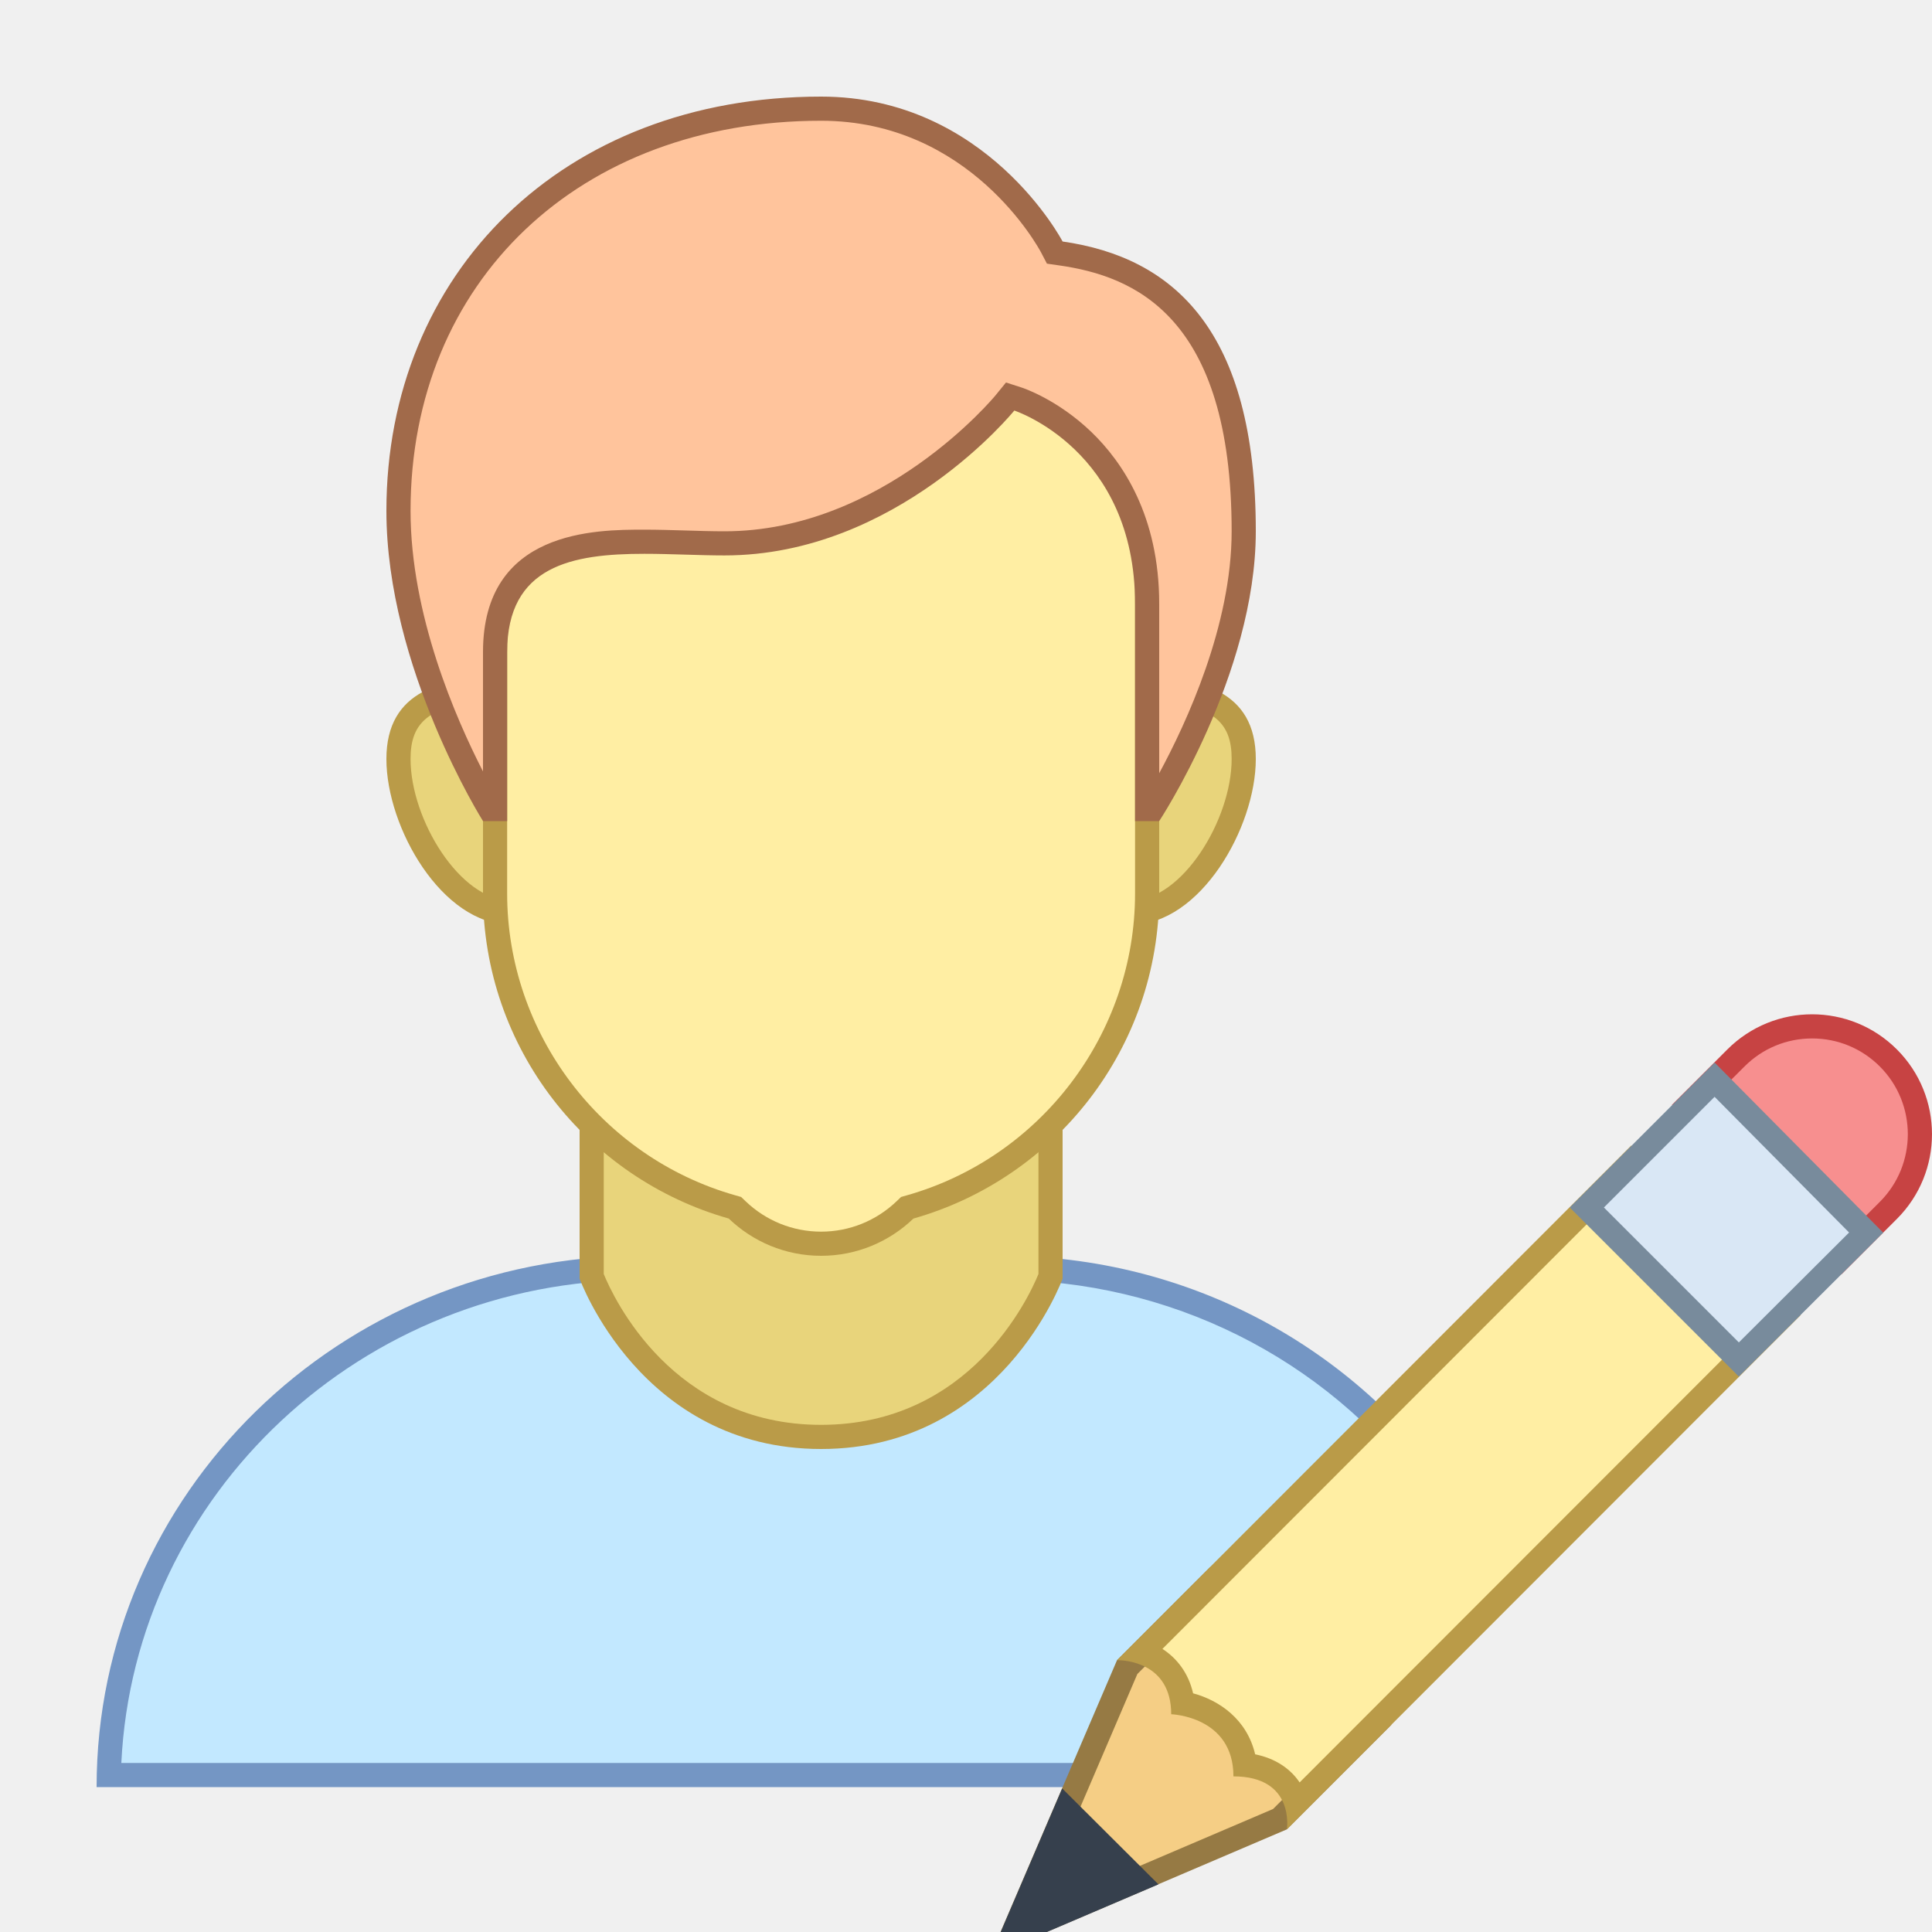
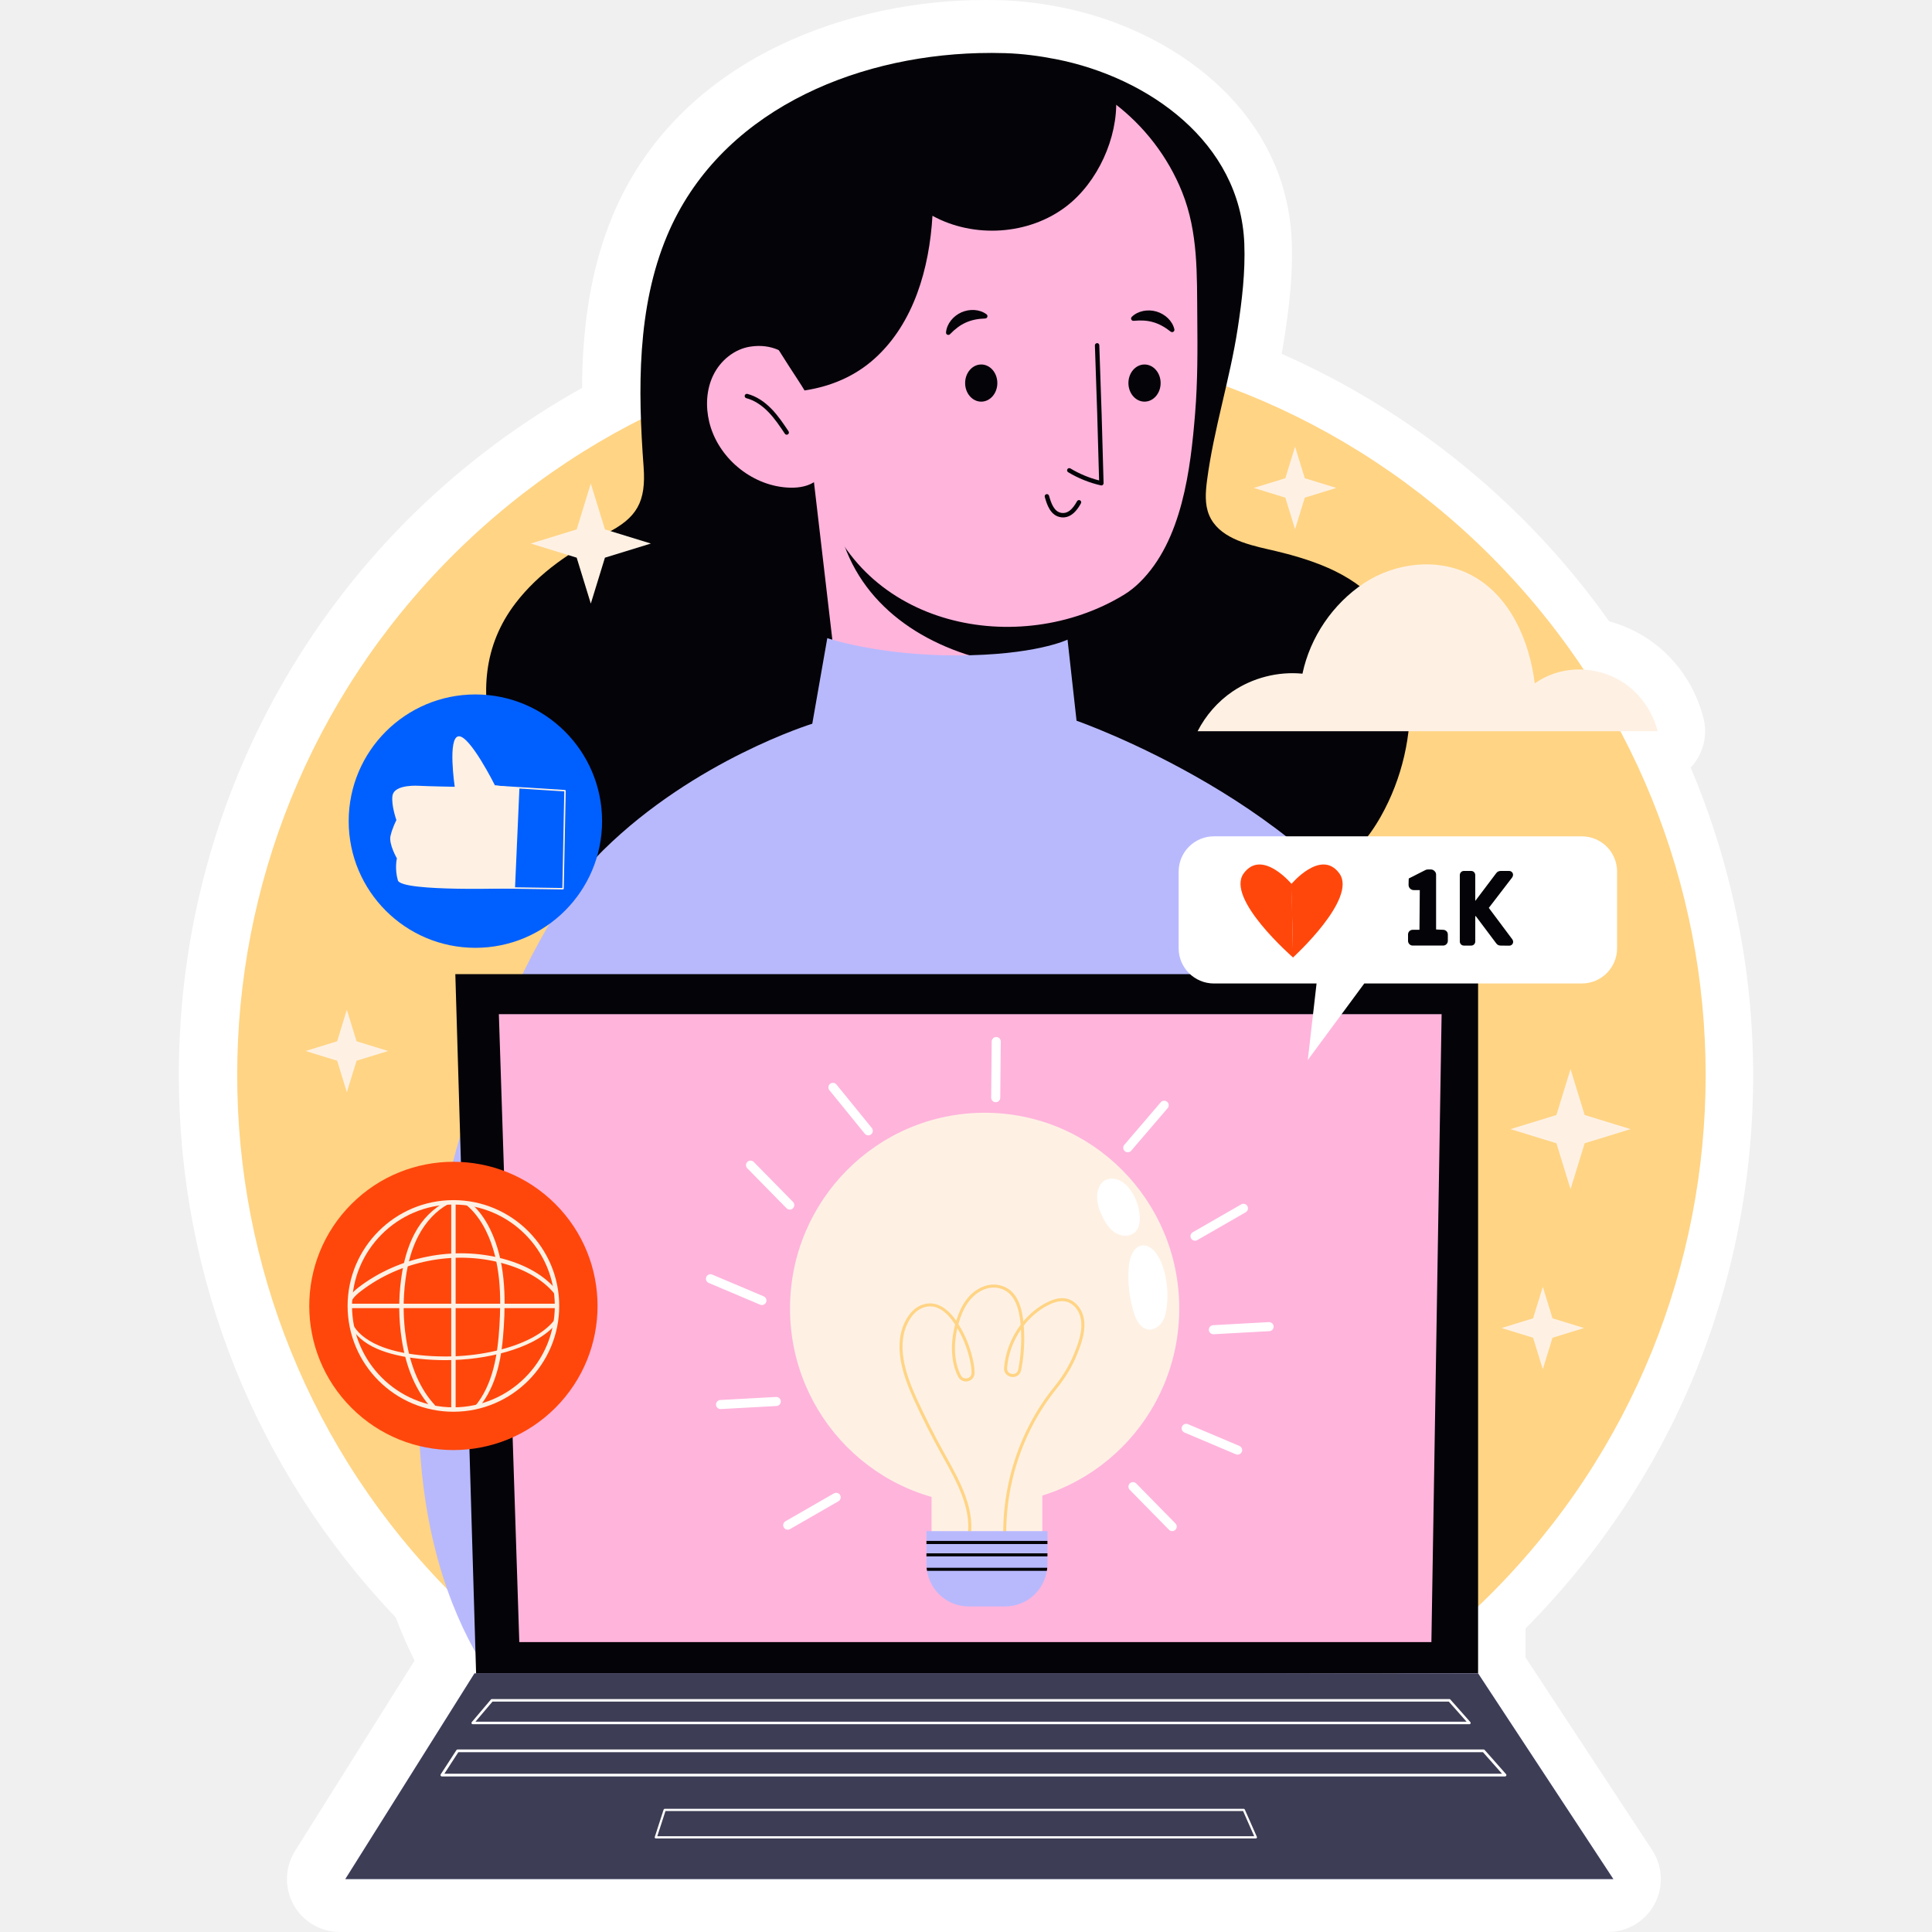
- <svg xmlns="http://www.w3.org/2000/svg" version="1.1" id="Layer_1" x="0px" y="0px" viewBox="0 0 80 80" style="enable-background:new 0 0 80 80;" xml:space="preserve" width="80" height="80">
-   <g>
-     <path style="fill:#C2E8FF;" d="M4.506,73.5c0.272-11.625,10.034-21,21.994-21h15c7.191,0,13.9,3.42,18.024,9.169L49.351,73.5H4.506   z" />
-     <g>
-       <path style="fill:#7496C4;" d="M41.5,53c6.897,0,13.339,3.217,17.386,8.644L49.122,73L5.024,73C5.56,61.883,14.988,53,26.5,53    H41.5 M41.5,52h-15C14.074,52,4,61.85,4,74v0h45.581l10.577-12.3C56.114,55.848,49.267,52,41.5,52L41.5,52z" />
-     </g>
-   </g>
-   <g>
-     <path style="fill:#E8D47B;" d="M34,59.5c-6.685,0-9.192-5.859-9.5-6.648V41.319h19v11.533C43.192,53.641,40.685,59.5,34,59.5z" />
-     <path style="fill:#BA9B48;" d="M43,41.819v10.936C42.593,53.749,40.151,59,34,59c-6.154,0-8.596-5.257-9-6.245V41.819H43    M44,40.819H24v12.124c0,0,2.534,7.057,10,7.057s10-7.057,10-7.057V40.819L44,40.819z" />
-   </g>
+ <svg xmlns="http://www.w3.org/2000/svg" version="1.1" id="Capa_1" x="0px" y="0px" viewBox="0 0 512 512" style="enable-background:new 0 0 512 512;" xml:space="preserve" width="512" height="512">
  <g>
    <g>
-       <path style="fill:#E8D47B;" d="M46.857,37.786c-2.561,0-4.644-2.083-4.644-4.643s2.083-4.643,4.644-4.643    c3.298,0,4.643,0.849,4.643,2.929C51.5,33.939,49.42,37.786,46.857,37.786z M21.143,37.786c-2.562,0-4.643-3.847-4.643-6.357    c0-2.08,1.345-2.929,4.643-2.929c2.561,0,4.644,2.083,4.644,4.643S23.703,37.786,21.143,37.786z" />
+       <g>
+         <path style="fill:#FFFFFF;" d="M90.07,512c-5.105,0-9.805-2.772-12.275-7.239c-2.469-4.468-2.317-9.923,0.396-14.246     l31.677-50.449c-1.836-3.656-3.51-7.479-5.004-11.429c-37.087-38.962-57.47-89.879-57.47-143.733     c0-76.186,40.721-145.164,106.861-182.096c0.064-13.305,1.536-30.068,8.182-45.845c17.072-40.549,60.298-55.987,95.056-56.915     C258.72,0.016,259.948,0,261.174,0c1.402,0,2.799,0.022,4.189,0.064c5.007,0.153,10.157,0.76,15.745,1.856     c29.512,5.788,59.887,27.239,61.22,62.116c0.345,9.02-0.769,17.789-1.906,25.179c-0.235,1.533-0.495,3.055-0.774,4.561     c34.555,15.193,64.907,39.948,86.8,70.894c2.561,0.692,5.032,1.662,7.337,2.89c8.76,4.667,15.198,12.98,17.666,22.806     c1.053,4.192,0.114,8.635-2.543,12.043c-0.276,0.353-0.566,0.69-0.87,1.011c10.876,25.662,16.567,53.501,16.567,81.486     c0,55.499-21.368,107.333-60.311,146.64v7.722l33.534,51c2.833,4.309,3.073,9.825,0.626,14.364     c-2.448,4.538-7.189,7.368-12.346,7.368H90.07z" />
+       </g>
    </g>
    <g>
-       <path style="fill:#BA9B48;" d="M46.857,29C50.307,29,51,29.929,51,31.429c0,2.503-2.048,5.857-4.143,5.857    c-2.284,0-4.143-1.858-4.143-4.143C42.714,30.858,44.573,29,46.857,29 M21.143,29c2.284,0,4.143,1.858,4.143,4.143    c0,2.284-1.858,4.143-4.143,4.143c-2.095,0-4.143-3.354-4.143-5.857C17,29.929,17.693,29,21.143,29 M46.857,28    c-2.84,0-5.143,2.302-5.143,5.143s2.303,5.143,5.143,5.143c2.84,0,5.143-4.017,5.143-6.857C52,28.588,49.697,28,46.857,28    L46.857,28z M21.143,28C18.303,28,16,28.588,16,31.429c0,2.84,2.303,6.857,5.143,6.857c2.84,0,5.143-2.303,5.143-5.143    S23.983,28,21.143,28L21.143,28z" />
-     </g>
-   </g>
-   <g>
-     <g>
-       <path style="fill:#FFEEA3;" d="M34,51.5c-1.3,0-2.534-0.498-3.477-1.403l-0.091-0.086l-0.119-0.034    C24.535,48.338,20.5,43.001,20.5,37V20.728c0-3.403,2.769-6.172,6.172-6.172h14.656c3.403,0,6.172,2.769,6.172,6.172V37    c0,6.001-4.035,11.338-9.813,12.977l-0.119,0.034l-0.091,0.086C36.534,51.002,35.3,51.5,34,51.5z" />
-     </g>
-     <g>
-       <path style="fill:#BA9B48;" d="M41.328,15.056c3.128,0,5.672,2.545,5.672,5.672V37c0,5.779-3.886,10.918-9.449,12.496l-0.24,0.068    l-0.18,0.173C36.282,50.551,35.17,51,34,51s-2.282-0.449-3.131-1.263l-0.18-0.173l-0.24-0.068C24.886,47.918,21,42.779,21,37    V20.728c0-3.128,2.545-5.672,5.672-5.672H41.328 M41.328,14.056H26.672c-3.685,0-6.672,2.987-6.672,6.672V37    c0,6.405,4.306,11.793,10.177,13.458C31.17,51.411,32.515,52,34,52s2.83-0.589,3.823-1.542C43.694,48.793,48,43.405,48,37V20.728    C48,17.043,45.013,14.056,41.328,14.056L41.328,14.056z" />
-     </g>
-   </g>
-   <g>
-     <path style="fill:#FFC49C;" d="M47.5,33.5V25c0-6.66-5.292-8.458-5.346-8.476l-0.326-0.106l-0.217,0.267   C41.564,16.743,36.814,22.5,30,22.5c-0.521,0-1.062-0.017-1.608-0.033c-0.569-0.017-1.146-0.035-1.711-0.035   c-2.006,0-6.181,0-6.181,4.568v6.5h-0.218c-0.7-1.192-3.782-6.755-3.782-12.348C16.5,11.348,23.696,4.5,34,4.5   c6.472,0,9.527,5.675,9.557,5.732l0.119,0.226l0.253,0.037C49.095,11.235,51.5,14.891,51.5,22c0,5.077-3.073,10.359-3.776,11.5   H47.5z" />
-     <g>
-       <path style="fill:#A16A4A;" d="M34,5c6.155,0,8.997,5.242,9.114,5.463l0.237,0.454l0.507,0.073C46.924,11.429,51,13.048,51,22    c0,3.895-1.872,7.936-3,10.018V25c0-3.644-1.526-5.878-2.807-7.111c-1.4-1.347-2.824-1.821-2.884-1.84l-0.653-0.211l-0.433,0.532    c-0.046,0.056-4.658,5.63-11.224,5.63c-0.516,0-1.052-0.016-1.593-0.033c-0.574-0.017-1.155-0.035-1.725-0.035    c-1.999,0-6.681,0-6.681,5.068v4.944c-1.132-2.203-3-6.489-3-10.792C17,11.642,23.991,5,34,5 M34,4c-10.719,0-18,7.333-18,17.152    C16,27.656,20,34,20,34h1c0,0,0-5.211,0-7c0-3.582,2.701-4.068,5.681-4.068c1.109,0,2.257,0.067,3.319,0.067    c7.146,0,12-5.999,12-5.999s5,1.626,5,8c0,1.968,0,9,0,9h1c0,0,4-6.073,4-12c0-8.322-3.405-11.342-8-12C44,10,40.868,4,34,4L34,4z    " />
-     </g>
-   </g>
-   <g>
-     <g>
-       <polygon style="fill:#F5CE85;" points="46.675,69.031 50.14,65.566 56.887,71.442 53.001,75.329 41.955,80.046   " />
-       <path style="fill:#967A44;" d="M50.163,66.249l5.992,5.218l-3.439,3.439l-9.81,4.19l4.19-9.78L50.163,66.249 M50.116,64.882    l-3.863,3.863l-5.249,12.251l12.283-5.246l4.333-4.333L50.116,64.882L50.116,64.882z" />
-     </g>
-     <g>
-       <polygon style="fill:#36404D;" points="43.983,74.056 41.008,81 47.969,78.027   " />
-     </g>
-     <g>
-       <path style="fill:#F78F8F;" d="M69.937,45.751l1.944-1.944c0.843-0.843,1.964-1.307,3.156-1.307c1.191,0,2.312,0.464,3.155,1.307    c1.74,1.74,1.74,4.572,0,6.312l-1.944,1.944L69.937,45.751z" />
-       <g>
-         <path style="fill:#C74343;" d="M75.037,43c1.059,0,2.054,0.412,2.803,1.161c1.545,1.545,1.545,4.06,0,5.605l-1.591,1.591     l-5.605-5.605l1.591-1.591C72.983,43.412,73.978,43,75.037,43 M75.037,42c-1.27,0-2.54,0.485-3.51,1.454l-2.298,2.298     l7.019,7.019l2.298-2.298c1.938-1.938,1.938-5.081,0-7.019v0C77.577,42.485,76.307,42,75.037,42L75.037,42z" />
-       </g>
-     </g>
-     <g>
-       <path style="fill:#FFEEA3;" d="M53.674,74.655c-0.081-0.253-0.211-0.517-0.416-0.757c-0.396-0.465-0.971-0.739-1.713-0.818    c-0.215-1.695-1.572-2.372-2.574-2.548c-0.151-1.225-0.917-1.844-1.685-2.113l20.259-20.276l6.312,6.312L53.674,74.655z" />
-       <g>
-         <path style="fill:#BA9B48;" d="M67.546,48.85l5.605,5.605L53.815,73.806c-0.053-0.079-0.112-0.157-0.177-0.233     c-0.301-0.353-0.817-0.758-1.665-0.931c-0.342-1.456-1.492-2.235-2.569-2.525c-0.193-0.843-0.67-1.451-1.27-1.84L67.546,48.85      M67.545,47.435l-21.293,21.31c0,0,0.01,0,0.027,0c0.255,0,2.218,0.07,2.218,2.238c0,0,2.577,0.08,2.577,2.573     c2.563,0,2.212,2.194,2.212,2.194l21.278-21.296L67.545,47.435L67.545,47.435z" />
-       </g>
-     </g>
-     <g>
-       <polygon style="fill:#D9E7F5;" points="65.707,50 70.998,44.708 77.272,51.039 72.001,56.293   " />
-       <g>
-         <path style="fill:#788B9C;" d="M70.997,45.417l5.57,5.619l-4.565,4.551L66.414,50L70.997,45.417 M71,44l-6,6l7,7l5.979-5.959     L71,44L71,44z" />
+       <g>
+         <g>
+           <ellipse transform="matrix(0.7071 -0.7071 0.7071 0.7071 -126.0555 265.4857)" style="fill:#FFD484;" cx="257.442" cy="284.905" rx="194.58" ry="194.58" />
+         </g>
+       </g>
+       <g>
+         <g>
+           <g>
+             <path style="fill:#040308;" d="M259.308,14.071c2.373-0.063,4.733-0.058,7.073,0.013c4.515,0.138,9.041,0.731,13.472,1.6       c24.469,4.799,48.875,22.057,49.902,48.888c0.289,7.534-0.612,15.075-1.755,22.509c-2.078,13.518-6.348,26.642-8.119,40.203       c-0.406,3.112-0.658,6.395,0.575,9.281c2.467,5.772,9.556,7.635,15.678,9.021c10.728,2.428,21.929,5.964,29.078,14.324       c5.456,6.38,7.87,14.904,8.373,23.284c0.689,11.49-2.005,23.163-7.661,33.189c-3.337,5.915-7.97,11.474-14.296,13.946       c-7.418,2.899-15.728,1.102-23.547-0.407c-57.706-11.133-117.296-4.414-175.285,5.133       c-10.375-10.444-18.164-23.639-21.964-37.861c-3.546-13.269-2.808-26.092,5.787-37.338       c6.185-8.093,14.884-13.937,24.001-18.482c8.245-4.11,10.627-8.433,9.939-17.693c-1.507-20.287-1.784-42.2,6.246-61.274       C190.512,29.854,225.734,14.967,259.308,14.071z" />
+           </g>
+         </g>
+         <g>
+           <g>
+             <g>
+               <polygon style="fill:#FFB4DC;" points="282.201,151.212 282.201,164.196 279.354,167.336 282.201,170.071 282.201,184.034         222.238,183.73 215.061,122.247       " />
+             </g>
+           </g>
+           <g>
+             <g>
+               <path style="fill:#040308;" d="M282.201,158.389v16.991c-8.047,1.343-14.761,1.045-21.04-0.509        c-19.398-4.801-35.721-17.112-39.368-37.755C239.397,148.991,260.413,156.355,282.201,158.389z" />
+             </g>
+           </g>
+         </g>
+         <g>
+           <g>
+             <g>
+               <path style="fill:#FFB4DC;" d="M297.864,157.617c-27.702,16.902-70.016,8.883-80.442-26.37        c-4.512-15.289-7.13-27.352-8.65-36.095c-0.888-5.096-1.379-9.07-1.683-11.899c-0.818-3.834-1.286-7.785-1.286-11.829        c0-30.601,24.944-55.404,55.709-55.404c12.647,0,24.289,4.184,33.64,11.244c8.037,6.068,14.371,14.277,18.122,23.631        c4.299,10.721,3.909,21.954,4.019,33.261c0.082,8.461,0.112,16.88-0.571,25.331c-1.201,14.844-3.438,33.765-14.646,44.806        C300.798,155.553,299.397,156.682,297.864,157.617z" />
+             </g>
+           </g>
+           <g>
+             <g>
+               <g>
+                 <path style="fill:#040308;" d="M264.306,101.516c0,2.719-1.911,4.924-4.268,4.924c-2.357,0-4.268-2.205-4.268-4.924         c0-2.72,1.911-4.924,4.268-4.924C262.395,96.592,264.306,98.797,264.306,101.516z" />
+               </g>
+             </g>
+             <g>
+               <g>
+                 <path style="fill:#040308;" d="M307.579,101.516c0,2.719-1.911,4.924-4.268,4.924c-2.357,0-4.268-2.205-4.268-4.924         c0-2.72,1.911-4.924,4.268-4.924C305.668,96.592,307.579,98.797,307.579,101.516z" />
+               </g>
+             </g>
+             <g>
+               <g>
+                 <g>
+                   <path style="fill:#040308;" d="M291.877,128.648c-0.043,0-0.086-0.005-0.129-0.015c-3.066-0.698-5.985-1.873-8.678-3.49          c-0.278-0.166-0.367-0.524-0.201-0.802c0.166-0.278,0.529-0.368,0.8-0.2c2.371,1.423,4.926,2.49,7.603,3.174          c-0.296-11.695-0.671-23.725-1.113-35.771c-0.011-0.323,0.242-0.593,0.563-0.605c0.33-0.045,0.593,0.242,0.606,0.562          c0.451,12.312,0.833,24.608,1.133,36.547c0.004,0.181-0.076,0.353-0.214,0.467          C292.143,128.602,292.011,128.648,291.877,128.648z" />
+                 </g>
+               </g>
+               <g>
+                 <g>
+                   <path style="fill:#040308;" d="M281.726,137.121c-0.166,0-0.337-0.011-0.511-0.033c-2.902-0.376-3.802-3.521-4.339-5.399          c-0.091-0.311,0.091-0.634,0.399-0.723c0.311-0.085,0.634,0.091,0.723,0.401c0.621,2.167,1.392,4.305,3.368,4.562          c1.519,0.194,2.79-0.794,4.067-3.105c0.155-0.285,0.522-0.381,0.794-0.229c0.283,0.156,0.384,0.511,0.229,0.794          C285.929,134.341,284.391,137.121,281.726,137.121z" />
+                 </g>
+               </g>
+             </g>
+             <g>
+               <g>
+                 <path style="fill:#040308;" d="M250.703,88.091c0.204-2.294,1.902-4.338,4.07-5.313c2.174-0.962,4.829-0.862,6.673,0.518         c0.272,0.203,0.327,0.589,0.124,0.86c-0.115,0.154-0.289,0.238-0.467,0.246l-0.032,0.001         c-3.914,0.142-6.574,1.33-9.294,4.148l-0.02,0.021c-0.236,0.244-0.625,0.251-0.869,0.016         C250.751,88.454,250.689,88.269,250.703,88.091z" />
+               </g>
+             </g>
+             <g>
+               <g>
+                 <path style="fill:#040308;" d="M299.929,83.975c1.64-1.617,4.257-2.076,6.541-1.417c2.28,0.673,4.239,2.468,4.752,4.713         c0.076,0.331-0.132,0.661-0.462,0.736c-0.187,0.043-0.374-0.005-0.515-0.114l-0.025-0.02         c-3.076-2.425-5.873-3.241-9.77-2.852l-0.029,0.003c-0.338,0.034-0.639-0.213-0.673-0.55         C299.73,84.283,299.803,84.101,299.929,83.975z" />
+               </g>
+             </g>
+           </g>
+           <g>
+             <g>
+               <g>
+                 <g>
+                   <path style="fill:#FFB4DC;" d="M198.78,91.869c-4.201,0.657-7.844,3.678-9.722,7.493c-1.878,3.815-2.1,8.319-1.107,12.454          c2.248,9.359,11.022,16.755,20.627,17.387c2.423,0.16,4.962-0.102,7.039-1.359c2.783-1.685,4.32-4.962,4.592-8.205          c0.272-3.243-0.562-6.477-1.621-9.553C215.58,101.341,210.186,90.085,198.78,91.869z" />
+                 </g>
+               </g>
+             </g>
+             <g>
+               <g>
+                 <path style="fill:#040308;" d="M208.484,115.203c-0.188,0-0.373-0.092-0.485-0.26c-1.323-1.976-2.688-4.021-4.358-5.741         c-1.847-1.904-3.819-3.142-5.86-3.682c-0.313-0.083-0.498-0.402-0.416-0.714c0.082-0.314,0.401-0.499,0.714-0.416         c2.25,0.594,4.404,1.94,6.401,3.999c1.743,1.797,3.139,3.886,4.49,5.905c0.179,0.269,0.108,0.631-0.16,0.81         C208.708,115.17,208.596,115.203,208.484,115.203z" />
+               </g>
+             </g>
+           </g>
+           <g>
+             <g>
+               <path style="fill:#040308;" d="M295.791,26.161c0.444,10.403-4.893,22.12-13.146,28.478        c-9.935,7.668-24.546,8.579-35.534,2.548c-0.818,13.933-4.933,28.45-15.289,37.801c-5.213,4.722-11.642,7.434-18.609,8.486        c-1.59-2.712-6.941-10.47-8.297-13.299c-0.888-5.096,1.05-3.886,0.746-6.715c-0.818-3.834-1.492-8.341-1.492-12.385        c0-30.601,26.535-55.807,57.3-55.807C274.118,15.268,286.44,19.101,295.791,26.161z" />
+             </g>
+           </g>
+         </g>
+         <g>
+           <g>
+             <path style="fill:#B8B9FD;" d="M219.242,169.112c0,0,13.33,4.576,34.221,4.576s29.446-4.178,29.446-4.178l2.387,21.487       c0,0,64.064,22.283,86.746,66.452C394.723,301.618,387.56,438.5,387.56,438.5l-246.309,18.702c0,0-31.833-24.273-30.242-88.735       c1.592-64.462,30.786-125.389,48.943-143.249c24.273-23.875,55.31-33.425,55.31-33.425L219.242,169.112z" />
+           </g>
+         </g>
+       </g>
+       <g>
+         <g>
+           <g>
+             <polyline style="fill:#040308;" points="126.199,444.388 120.667,258.16 391.711,258.16 391.711,443.466 126.602,444.042             " />
+           </g>
+         </g>
+         <g>
+           <g>
+             <polygon style="fill:#FFB4DC;" points="379.336,435.168 137.621,435.168 132.204,268.762 382.044,268.762      " />
+           </g>
+         </g>
+         <g>
+           <g>
+             <g>
+               <g>
+                 <g>
+                   <g>
+                     <ellipse style="fill:#FEF1E4;" cx="260.939" cy="346.775" rx="51.574" ry="51.881" />
+                   </g>
+                 </g>
+                 <g>
+                   <g>
+                     <rect x="246.873" y="383.071" style="fill:#FEF1E4;" width="29.354" height="31.58" />
+                   </g>
+                 </g>
+               </g>
+               <g>
+                 <g>
+                   <path style="fill:#FFD484;" d="M266.157,412.152c-1.566-16.039,3.264-32.324,13.258-44.683          c2.246-2.779,3.983-5.657,5.159-8.555c1.066-2.621,2.678-6.583,1.702-10.033c-0.552-1.959-1.987-3.502-3.657-3.927          c-1.389-0.358-3.027-0.024-4.999,1.008c-2.444,1.284-4.596,3.137-6.322,5.355c0.319,3.938,0.093,7.894-0.675,11.778          c-0.306,1.469-1.543,1.957-2.557,1.804c-1.031-0.147-2.091-0.964-1.974-2.412c0.33-4.145,1.916-8.14,4.382-11.409          c-0.028-0.315-0.058-0.63-0.093-0.947c-0.567-5.124-2.404-7.985-5.612-8.749c-1.51-0.36-3.178-0.123-4.693,0.669          c-2.865,1.495-4.861,4.393-6.091,8.842c2.035,3.247,3.448,6.939,4.099,10.714c0.14,0.813,0.203,1.575,0.19,2.265          c-0.024,1.074-0.714,1.927-1.758,2.173c-1.053,0.246-2.089-0.233-2.585-1.187c-1.853-3.556-2.168-8.524-0.863-13.636          c0.017-0.067,0.035-0.134,0.052-0.198c-0.039-0.06-0.076-0.119-0.114-0.177c-1.806-2.755-4.751-5.743-8.518-4.248          c-1.689,0.662-2.798,2.058-3.433,3.111c-3.868,6.423-1.016,14.576,1.899,20.961c2.246,4.919,4.725,9.819,7.366,14.566          l0.293,0.526c3.884,6.965,8.283,14.861,6.315,22.76l-0.777-0.194c1.892-7.59-2.427-15.34-6.237-22.177l-0.293-0.526          c-2.652-4.764-5.139-9.683-7.396-14.622c-2.997-6.563-5.916-14.963-1.855-21.707c1.001-1.661,2.324-2.852,3.825-3.443          c3.228-1.266,6.483,0.209,9.213,4.158c1.307-4.3,3.374-7.141,6.298-8.669c1.683-0.88,3.543-1.143,5.249-0.74          c3.579,0.852,5.614,3.942,6.22,9.444c0.006,0.045,0.011,0.091,0.015,0.134c1.7-2.022,3.754-3.715,6.058-4.924          c2.151-1.133,3.974-1.48,5.569-1.077c1.94,0.494,3.601,2.257,4.231,4.488c1.049,3.711-0.626,7.828-1.733,10.55          c-1.206,2.969-2.982,5.916-5.28,8.757c-9.86,12.194-14.628,28.27-13.081,44.1L266.157,412.152z M253.71,351.978          c-1.098,4.723-0.766,9.256,0.932,12.509c0.401,0.77,1.152,0.9,1.692,0.777c0.539-0.125,1.122-0.561,1.139-1.409          c0.015-0.639-0.045-1.348-0.177-2.112C256.707,358.324,255.475,354.973,253.71,351.978z M270.565,352.319          c-2.06,2.997-3.381,6.555-3.674,10.233c-0.076,0.936,0.593,1.456,1.29,1.556c0.68,0.095,1.456-0.207,1.644-1.113          C270.528,359.448,270.772,355.875,270.565,352.319z" />
+                 </g>
+               </g>
+               <g>
+                 <g>
+                   <g>
+                     <path style="fill:#B8B9FD;" d="M277.582,405.768v2.59l-0.511,0.414l0.511,0.418v2.463l-0.594,0.405l0.594,0.404v2.014           c0,0.337-0.016,0.674-0.048,0.996c0,0-0.42,0.279-0.439,0.421c-0.018,0.13,0.328,0.398,0.328,0.398           c-0.846,5.349-5.461,9.429-11.018,9.429h-9.709c-5.557,0-10.172-4.08-11.018-9.429c0,0,0.364-0.312,0.346-0.467           c-0.014-0.118-0.457-0.352-0.457-0.352c-0.032-0.321-0.048-0.659-0.048-0.996v-2.008l0.36-0.41l-0.36-0.411v-2.465           l0.424-0.409l-0.424-0.418v-2.586H277.582z" />
+                   </g>
+                 </g>
+                 <g>
+                   <g>
+                     <g>
+                       <rect x="245.518" y="408.354" style="fill:#040308;" width="32.065" height="0.835" />
+                     </g>
+                   </g>
+                 </g>
+                 <g>
+                   <g>
+                     <g>
+                       <rect x="245.518" y="411.647" style="fill:#040308;" width="32.065" height="0.819" />
+                     </g>
+                   </g>
+                 </g>
+                 <g>
+                   <g>
+                     <g>
+                       <path style="fill:#040308;" d="M277.534,415.47c-0.016,0.273-0.048,0.546-0.112,0.819h-31.745            c-0.064-0.273-0.096-0.546-0.112-0.819H277.534z" />
+                     </g>
+                   </g>
+                 </g>
+               </g>
+               <g>
+                 <g>
+                   <g>
+                     <path style="fill:#FFFFFF;" d="M290.762,317.257c-0.025,1.86,0.643,3.661,1.477,5.321c0.841,1.675,1.923,3.321,3.544,4.248           c1.621,0.927,3.891,0.922,5.17-0.443c0.987-1.053,1.18-2.63,1.088-4.074c-0.171-2.685-1.171-5.31-2.826-7.422           C296.074,310.878,290.838,311.556,290.762,317.257z" />
+                   </g>
+                 </g>
+                 <g>
+                   <g>
+                     <path style="fill:#FFFFFF;" d="M299.166,335.441c-0.377,4.189,0.078,8.452,1.332,12.465           c0.603,1.933,1.707,4.077,3.695,4.401c1.403,0.229,2.821-0.602,3.645-1.767s1.151-2.609,1.336-4.027           c0.453-3.466,0.157-7.029-0.861-10.372c-0.663-2.176-2.219-5.546-4.757-6.032           C300.604,329.546,299.368,333.192,299.166,335.441z" />
+                   </g>
+                 </g>
+               </g>
+             </g>
+             <g>
+               <g>
+                 <g>
+                   <path style="fill:#FFFFFF;" d="M208.758,405.391c-0.416,0-0.822-0.216-1.044-0.604c-0.33-0.574-0.132-1.307,0.444-1.64          L221,395.764c0.576-0.326,1.31-0.132,1.64,0.444c0.33,0.574,0.132,1.307-0.444,1.64l-12.842,7.383          C209.165,405.339,208.961,405.391,208.758,405.391z" />
+                 </g>
+               </g>
+               <g>
+                 <g>
+                   <path style="fill:#FFFFFF;" d="M316.691,328.802c-0.416,0-0.822-0.216-1.044-0.604c-0.33-0.574-0.132-1.307,0.444-1.64          l12.842-7.383c0.574-0.33,1.31-0.132,1.64,0.444c0.33,0.574,0.132,1.307-0.444,1.64l-12.842,7.383          C317.099,328.75,316.894,328.802,316.691,328.802z" />
+                 </g>
+               </g>
+               <g>
+                 <g>
+                   <path style="fill:#FFFFFF;" d="M298.868,305.371c-0.276,0-0.554-0.095-0.781-0.289c-0.505-0.432-0.563-1.191-0.132-1.694          l9.655-11.271c0.431-0.507,1.189-0.563,1.694-0.132c0.505,0.431,0.563,1.191,0.132,1.694l-9.655,11.271          C299.543,305.229,299.206,305.371,298.868,305.371z" />
+                 </g>
+               </g>
+               <g>
+                 <g>
+                   <path style="fill:#FFFFFF;" d="M263.877,292.102c-0.004,0-0.007,0-0.011,0c-0.665-0.006-1.197-0.55-1.191-1.213          l0.136-14.878c0.006-0.66,0.544-1.191,1.202-1.191c0.004,0,0.006,0,0.011,0c0.665,0.006,1.195,0.55,1.191,1.213          l-0.136,14.878C265.072,291.571,264.535,292.102,263.877,292.102z" />
+                 </g>
+               </g>
+               <g>
+                 <g>
+                   <path style="fill:#FFFFFF;" d="M230.102,300.879c-0.347,0-0.695-0.151-0.932-0.444l-9.366-11.515          c-0.419-0.513-0.341-1.271,0.175-1.689c0.514-0.416,1.271-0.343,1.689,0.175l9.366,11.515          c0.419,0.513,0.341,1.271-0.175,1.689C230.637,300.79,230.37,300.879,230.102,300.879z" />
+                 </g>
+               </g>
+             </g>
+           </g>
+           <g>
+             <g>
+               <g>
+                 <path style="fill:#FFFFFF;" d="M190.954,373.418c-0.634,0-1.165-0.496-1.2-1.135c-0.037-0.662,0.47-1.23,1.133-1.266         l14.768-0.811c0.706,0.004,1.23,0.473,1.266,1.133c0.037,0.662-0.47,1.23-1.133,1.267l-14.768,0.811         C190.997,373.416,190.975,373.418,190.954,373.418z" />
+               </g>
+             </g>
+             <g>
+               <g>
+                 <path style="fill:#FFFFFF;" d="M321.559,353.588c-0.634,0-1.165-0.496-1.2-1.135c-0.037-0.662,0.47-1.23,1.133-1.266         l14.768-0.813c0.688-0.004,1.23,0.473,1.266,1.133c0.037,0.662-0.47,1.23-1.133,1.266l-14.768,0.813         C321.602,353.586,321.58,353.588,321.559,353.588z" />
+               </g>
+             </g>
+           </g>
+           <g>
+             <g>
+               <g>
+                 <path style="fill:#FFFFFF;" d="M201.918,345.853c-0.158,0-0.315-0.03-0.468-0.095l-13.634-5.769         c-0.611-0.259-0.898-0.964-0.639-1.575c0.261-0.611,0.967-0.895,1.575-0.639l13.634,5.769         c0.611,0.259,0.898,0.964,0.639,1.575C202.831,345.577,202.386,345.853,201.918,345.853z" />
+               </g>
+             </g>
+             <g>
+               <g>
+                 <path style="fill:#FFFFFF;" d="M327.986,385.496c-0.158,0-0.315-0.03-0.468-0.095l-13.634-5.769         c-0.611-0.259-0.898-0.964-0.639-1.575c0.259-0.611,0.967-0.895,1.575-0.639l13.634,5.769         c0.611,0.259,0.898,0.964,0.639,1.575C328.899,385.22,328.454,385.496,327.986,385.496z" />
+               </g>
+             </g>
+           </g>
+           <g>
+             <g>
+               <g>
+                 <path style="fill:#FFFFFF;" d="M209.295,320.558c-0.311,0-0.621-0.121-0.857-0.36l-10.397-10.585         c-0.466-0.473-0.457-1.234,0.015-1.698c0.473-0.466,1.234-0.457,1.698,0.015l10.397,10.585         c0.466,0.473,0.457,1.234-0.015,1.698C209.903,320.444,209.599,320.558,209.295,320.558z" />
+               </g>
+             </g>
+             <g>
+               <g>
+                 <path style="fill:#FFFFFF;" d="M310.646,405.762c-0.311,0-0.621-0.121-0.857-0.36l-10.395-10.583         c-0.466-0.473-0.457-1.234,0.015-1.698c0.47-0.466,1.232-0.46,1.698,0.015l10.395,10.583         c0.466,0.473,0.457,1.234-0.015,1.698C311.254,405.647,310.95,405.762,310.646,405.762z" />
+               </g>
+             </g>
+           </g>
+         </g>
+         <g>
+           <g>
+             <g>
+               <g>
+                 <polygon style="fill:#B8B9FD;" points="91.511,497.974 427.551,497.974 391.711,443.466 125.738,443.466        " />
+               </g>
+             </g>
+             <g style="opacity:0.68;">
+               <g>
+                 <polygon style="fill:#040308;" points="91.511,497.974 427.551,497.974 391.711,443.466 125.738,443.466        " />
+               </g>
+             </g>
+           </g>
+           <g>
+             <g>
+               <path style="fill:#FFFFFF;" d="M389.407,456.941H125.276c-0.132,0-0.252-0.078-0.306-0.196        c-0.056-0.119-0.037-0.261,0.047-0.36l5.072-5.992c0.065-0.078,0.16-0.121,0.259-0.121h253.758        c0.097,0,0.19,0.041,0.255,0.114l5.301,5.992c0.086,0.099,0.108,0.242,0.054,0.362        C389.662,456.863,389.541,456.941,389.407,456.941z M126.005,456.263h262.651l-4.703-5.314H130.506L126.005,456.263z" />
+             </g>
+           </g>
+           <g>
+             <g>
+               <path style="fill:#FFFFFF;" d="M398.855,470.779H117.094c-0.134,0-0.255-0.073-0.319-0.19        c-0.063-0.117-0.058-0.259,0.015-0.369l4.166-6.423c0.067-0.104,0.181-0.166,0.304-0.166h271.916        c0.104,0,0.203,0.045,0.272,0.123l5.679,6.423c0.095,0.106,0.116,0.259,0.058,0.388        C399.127,470.695,398.997,470.779,398.855,470.779z M117.761,470.054H398.05l-5.038-5.698H121.457L117.761,470.054z" />
+             </g>
+           </g>
+           <g>
+             <g>
+               <path style="fill:#FFFFFF;" d="M332.823,487.2H173.792c-0.093,0-0.179-0.043-0.235-0.119        c-0.054-0.076-0.069-0.173-0.041-0.259l2.352-7.26c0.039-0.121,0.151-0.201,0.276-0.201h153.473        c0.114,0,0.218,0.067,0.265,0.173l3.206,7.26c0.039,0.088,0.03,0.192-0.022,0.274C333.013,487.151,332.92,487.2,332.823,487.2        z M174.192,486.622h158.187l-2.952-6.682H176.356L174.192,486.622z" />
+             </g>
+           </g>
+         </g>
+       </g>
+       <g>
+         <g>
+           <path style="fill:#FEF1E4;" d="M439.289,193.782H317.377c2.152-4.197,5.34-7.863,9.245-10.52      c5.366-3.64,12.061-5.366,18.543-4.729c2.046-9.697,8.049-18.517,16.312-23.989c8.289-5.473,19.499-6.774,28.293-2.205      c10.281,5.34,15.541,17.268,16.949,28.771c6.402-4.543,14.983-4.862,21.917-1.169      C433.922,182.757,437.828,187.964,439.289,193.782z" />
+         </g>
+       </g>
+       <g>
+         <g>
+           <g>
+             <g>
+               <path style="fill:#FFFFFF;" d="M419.194,221.637h-97.489c-5.165,0-9.351,4.186-9.351,9.351v20.294        c0,5.164,4.186,9.351,9.351,9.351h27.198l-2.329,20.294l14.971-20.294h57.649c5.165,0,9.351-4.187,9.351-9.351v-20.294        C428.545,225.823,424.359,221.637,419.194,221.637z" />
+             </g>
+           </g>
+           <g>
+             <g>
+               <g>
+                 <path style="fill:#FF470C;" d="M342.406,234.39c0,0-7.942-9.614-12.819-2.926c-4.877,6.688,13.098,22.294,13.098,22.294         S342.197,234.599,342.406,234.39z" />
+               </g>
+             </g>
+             <g>
+               <g>
+                 <path style="fill:#FF470C;" d="M342.124,234.39c0,0,7.942-9.614,12.819-2.926c4.877,6.688-12.305,22.294-12.305,22.294         S342.333,234.599,342.124,234.39z" />
+               </g>
+             </g>
+           </g>
+           <g>
+             <g>
+               <g>
+                 <path style="fill:#040308;" d="M380.578,246.322l1.879,0.084c0.561,0,1.234,0.449,1.234,1.234v1.711         c0,0.617-0.505,1.234-1.234,1.234h-8.078c-0.729,0-1.234-0.617-1.234-1.234v-1.711c0-0.729,0.589-1.234,1.234-1.234h1.795         l0.084-10.518h-1.599c-0.757,0-1.374-0.617-1.374-1.374v-0.084c0-0.954,0.056-1.627,0.056-1.627l4.376-2.216         c0.196-0.112,0.421-0.168,0.645-0.168h0.842c0.365,0,0.701,0.14,0.954,0.421c0.281,0.253,0.421,0.589,0.421,0.954V246.322z" />
+               </g>
+             </g>
+             <g>
+               <g>
+                 <path style="fill:#040308;" d="M387.929,250.586c-0.589,0-1.066-0.477-1.066-1.094v-17.558c0-0.645,0.477-1.122,1.066-1.122         h1.963c0.589,0,1.066,0.477,1.066,1.122v6.788h0.028l5.526-7.321c0.28-0.393,0.701-0.589,1.178-0.589h2.244         c0.589,0,1.038,0.449,1.038,1.038c0,0.224-0.084,0.449-0.224,0.673l-6.198,8.078l6.227,8.33         c0.14,0.196,0.224,0.421,0.224,0.645c0,0.589-0.449,1.038-1.038,1.038l-2.3-0.028c-0.477,0-0.87-0.196-1.15-0.589         l-5.413-7.208h-0.14v6.704c0,0.617-0.477,1.094-1.066,1.094H387.929z" />
+               </g>
+             </g>
+           </g>
+         </g>
+         <g>
+           <g>
+             <g>
+               <circle style="fill:#0060FF;" cx="125.981" cy="217.608" r="33.574" />
+             </g>
+           </g>
+           <g>
+             <g>
+               <g>
+                 <path style="fill:#FEF1E4;" d="M120.509,208.506c0,0-1.948-13.118,1.039-13.378c2.987-0.26,9.611,12.988,9.611,12.988         l6.494,0.779l-1.169,26.496c0,0-30.133,1.039-31.042-2.078c-0.909-3.117-0.26-5.845-0.26-5.845s-2.208-3.767-1.688-5.975         c0.519-2.208,1.558-4.156,1.558-4.156s-1.429-4.027-1.039-6.494s4.676-2.727,7.014-2.598         C113.366,208.376,120.509,208.506,120.509,208.506z" />
+               </g>
+             </g>
+             <g>
+               <g>
+                 <path style="fill:#FEF1E4;" d="M149.214,235.712h-0.002l-18.102-0.261c-0.106,0-0.19-0.086-0.188-0.192         c0-0.106,0.086-0.188,0.19-0.188h0.002l17.912,0.257l0.514-25.604l-18.264-1.159c-0.104-0.006-0.183-0.097-0.177-0.202         c0.006-0.105,0.112-0.187,0.203-0.178l18.445,1.169c0.101,0.005,0.179,0.092,0.177,0.194l-0.52,25.977         C149.401,235.63,149.317,235.712,149.214,235.712z" />
+               </g>
+             </g>
+           </g>
+         </g>
+         <g>
+           <g>
+             <g>
+               <ellipse transform="matrix(0.7071 -0.7071 0.7071 0.7071 -209.5245 186.3327)" style="fill:#FF470C;" cx="120.161" cy="346.085" rx="38.2" ry="38.2" />
+             </g>
+           </g>
+           <g>
+             <g>
+               <path style="fill:#FEF1E4;" d="M120.162,374.126c-15.463,0-28.042-12.578-28.042-28.042c0-15.461,12.579-28.039,28.042-28.039        c15.461,0,28.039,12.579,28.039,28.039C148.202,361.547,135.623,374.126,120.162,374.126z M120.162,319.214        c-14.818,0-26.872,12.054-26.872,26.87c0,14.818,12.054,26.872,26.872,26.872c14.816,0,26.87-12.054,26.87-26.872        C147.032,331.268,134.978,319.214,120.162,319.214z" />
+             </g>
+           </g>
+           <g>
+             <g>
+               <rect x="119.578" y="318.629" style="fill:#FEF1E4;" width="1.169" height="54.912" />
+             </g>
+           </g>
+           <g>
+             <g>
+               <rect x="92.705" y="345.499" style="fill:#FEF1E4;" width="54.912" height="1.169" />
+             </g>
+           </g>
+           <g>
+             <g>
+               <path style="fill:#FEF1E4;" d="M114.462,373.243c-4.117-4.414-6.807-10.561-8-18.274c-0.822-5.318-0.874-10.717-0.155-16.041        c0.632-4.703,1.78-8.602,3.515-11.923c2.106-4.032,5.04-6.8,8.544-8.672l0.584,0.676c-3.299,1.763-6.097,4.714-8.093,8.535        c-1.67,3.2-2.779,6.973-3.394,11.539c-0.703,5.215-0.652,10.499,0.155,15.709c1.156,7.474,3.746,13.416,7.698,17.653        L114.462,373.243z" />
+             </g>
+           </g>
+           <g>
+             <g>
+               <path style="fill:#FEF1E4;" d="M126.717,373.211l-0.947-0.413c4.99-5.881,6.125-14.056,6.576-21.278        c0.468-7.5,0.49-17.159-3.556-25.345c-1.394-2.826-3.249-5.267-5.19-6.816l0.89-0.69c2.078,1.657,3.877,4.009,5.349,6.988        c4.166,8.434,4.151,18.292,3.672,25.936C133.049,359.005,131.927,367.069,126.717,373.211z" />
+             </g>
+           </g>
+           <g>
+             <g>
+               <path style="fill:#FEF1E4;" d="M93.152,344.82l-0.88-0.553c0.682-1.346,1.68-2.282,2.718-3.078        c10.665-8.181,25.347-11.092,38.325-7.597c6.214,1.674,10.995,4.481,14.21,8.343l-0.704,0.767        c-3.057-3.672-7.831-6.372-13.808-7.979c-12.635-3.409-26.928-0.572-37.31,7.394C94.768,342.835,93.722,343.693,93.152,344.82        z" />
+             </g>
+           </g>
+           <g>
+             <g>
+               <path style="fill:#FEF1E4;" d="M117.983,360.453c-2.268,0-4.552-0.119-6.844-0.36c-4.503-0.475-8.156-1.336-11.167-2.634        c-3.698-1.592-6.119-3.889-7.267-6.431l0.641-0.383c1.046,2.322,3.536,4.423,7.01,5.92c2.921,1.258,6.481,2.095,10.887,2.561        c7.884,0.822,15.754,0.198,22.749-1.823c6.143-1.771,10.807-4.524,13.137-7.748l0.79,0.57        c-3.15,4.358-9.165,6.818-13.655,8.115C129.181,359.707,123.649,360.453,117.983,360.453z" />
+             </g>
+           </g>
+         </g>
+       </g>
+       <g>
+         <g>
+           <g>
+             <polygon style="fill:#FEF1E4;" points="419.954,295.486 432.126,299.23 419.954,302.975 416.21,315.147 412.465,302.975        400.293,299.23 412.465,295.486 416.21,283.314      " />
+           </g>
+         </g>
+         <g>
+           <g>
+             <polygon style="fill:#FEF1E4;" points="160.315,140.299 172.487,144.044 160.315,147.788 156.57,159.96 152.826,147.788        140.654,144.044 152.826,140.299 156.57,128.127      " />
+           </g>
+         </g>
+         <g>
+           <g>
+             <polygon style="fill:#FEF1E4;" points="411.435,349.368 419.803,351.942 411.435,354.516 408.86,362.885 406.286,354.516        397.918,351.942 406.286,349.368 408.86,340.999      " />
+           </g>
+         </g>
+         <g>
+           <g>
+             <polygon style="fill:#FEF1E4;" points="345.779,126.734 354.147,129.309 345.779,131.883 343.205,140.251 340.63,131.883        332.262,129.309 340.63,126.734 343.205,118.366      " />
+           </g>
+         </g>
+         <g>
+           <g>
+             <polygon style="fill:#FEF1E4;" points="94.496,275.952 102.864,278.527 94.496,281.101 91.921,289.469 89.347,281.101        80.979,278.527 89.347,275.952 91.921,267.584      " />
+           </g>
+         </g>
      </g>
    </g>
  </g>
</svg>
